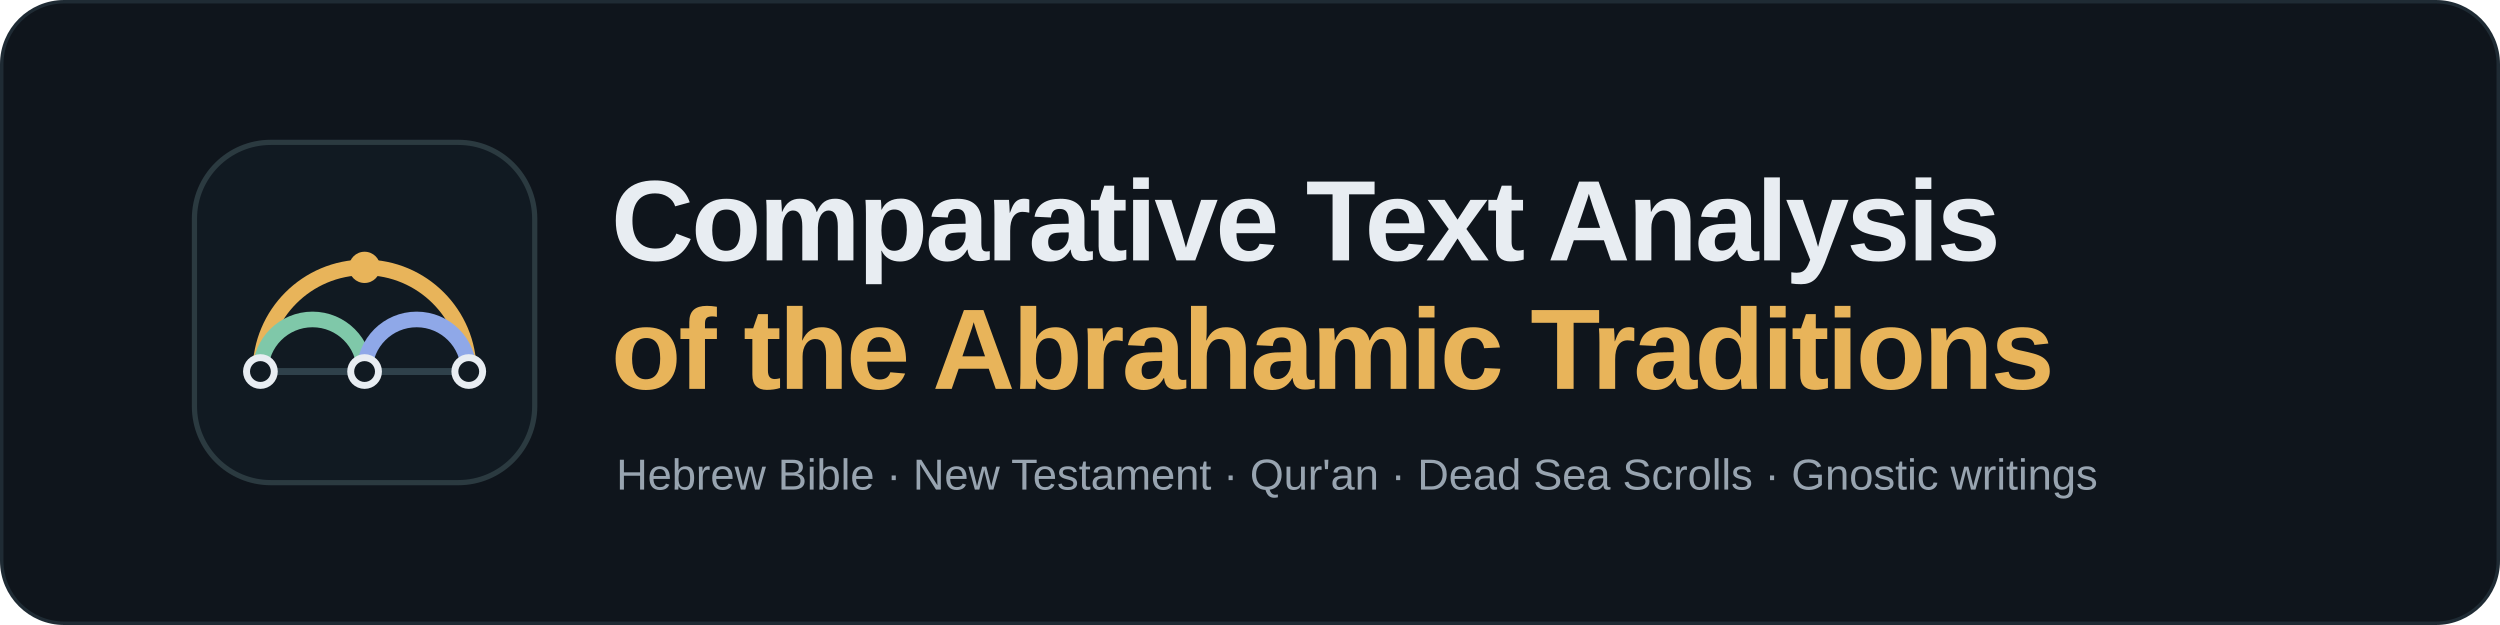
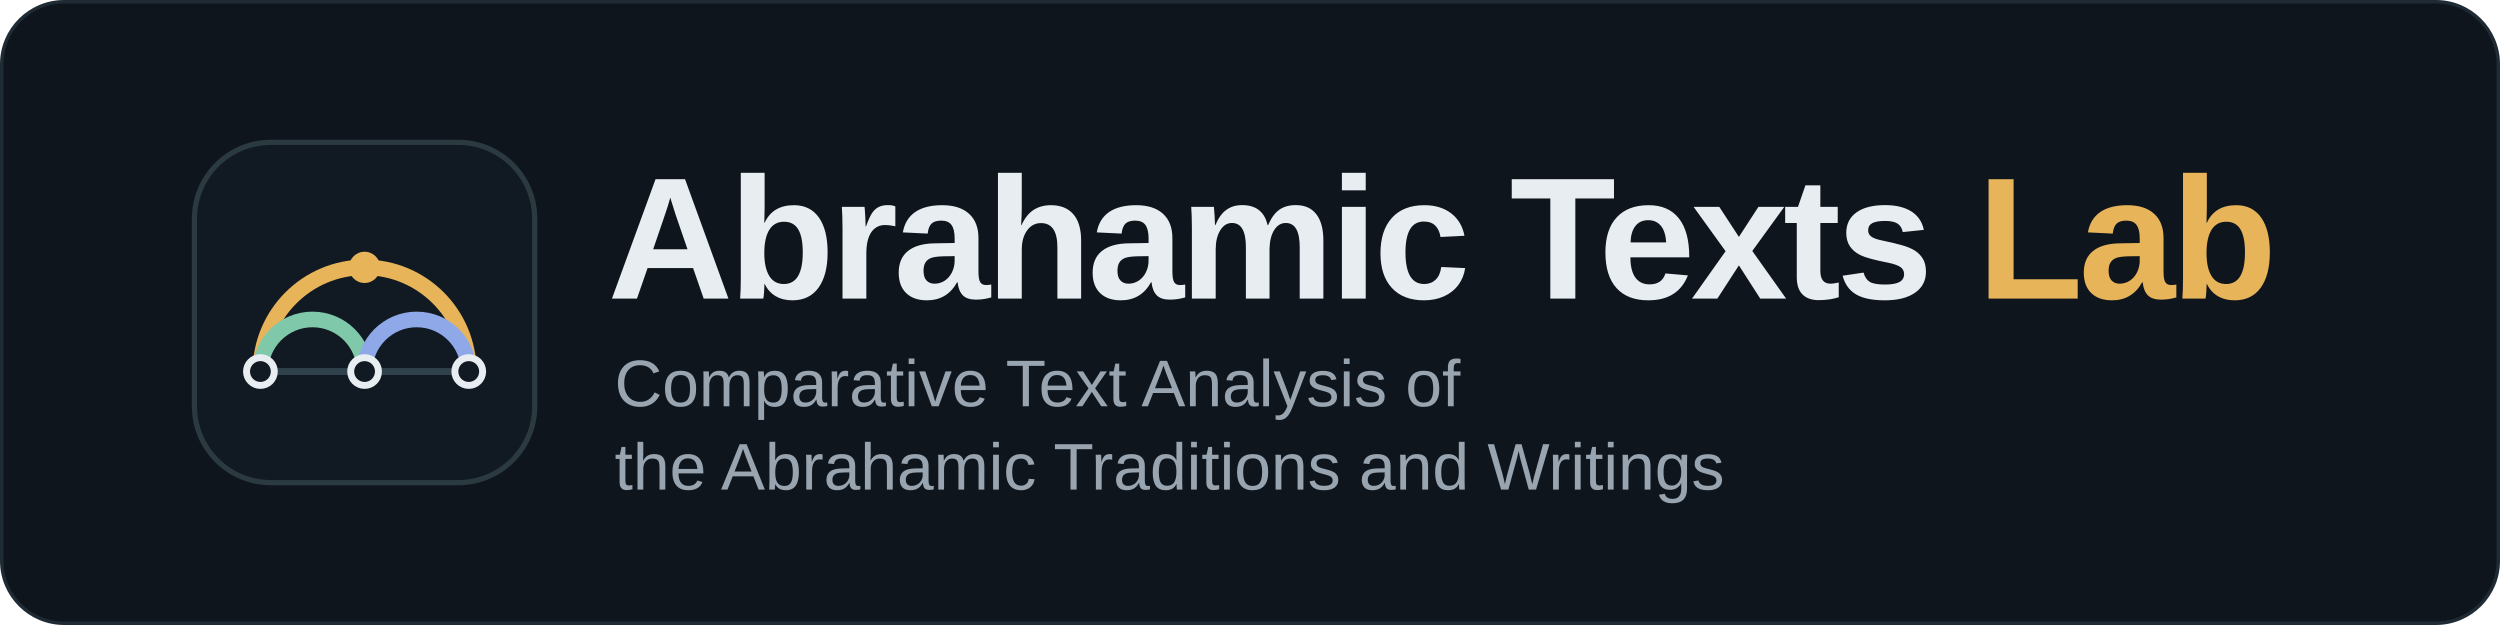
<svg xmlns="http://www.w3.org/2000/svg" viewBox="0 0 1440 360" width="1440" height="360" role="img" aria-labelledby="t d">
  <rect x="1" y="1" width="1438" height="358" rx="36" fill="#0f151c" stroke="#1f2b34" stroke-width="2" />
  <g transform="translate(110 80)">
    <rect x="2" y="2" width="196" height="196" rx="44" fill="#111a22" stroke="#2b3a40" stroke-width="3" />
    <g transform="translate(0 -16)">
      <line x1="32" y1="150" x2="168" y2="150" stroke="#2f414b" stroke-width="4" stroke-linecap="round" />
      <path d="M40 150 A60 60 0 0 1 160 150" fill="none" stroke="#e8b45a" stroke-width="9" stroke-linecap="round" />
      <path d="M40 150 A30 30 0 0 1 100 150" fill="none" stroke="#7fc8a9" stroke-width="9" stroke-linecap="round" />
      <path d="M100 150 A30 30 0 0 1 160 150" fill="none" stroke="#8fa8e8" stroke-width="9" stroke-linecap="round" />
      <circle cx="40" cy="150" r="8" fill="#111a22" stroke="#e8edf2" stroke-width="4" />
      <circle cx="100" cy="150" r="8" fill="#111a22" stroke="#e8edf2" stroke-width="4" />
      <circle cx="160" cy="150" r="8" fill="#111a22" stroke="#e8edf2" stroke-width="4" />
      <circle cx="100" cy="90" r="9" fill="#e8b45a" />
    </g>
  </g>
  <g font-family="-apple-system, 'Segoe UI', 'Helvetica Neue', Arial, sans-serif">
-     <text x="352" y="150" font-size="66" font-weight="700" letter-spacing="-1.5" fill="#e8edf2">Comparative Text Analysis</text>
-     <text x="352" y="224" font-size="66" font-weight="700" letter-spacing="-1.5" fill="#e8b45a">of the Abrahamic Traditions</text>
-     <text x="355" y="282" font-size="25" font-weight="500" fill="#98a4b0">Hebrew Bible · New Testament · Qur'an · Dead Sea Scrolls · Gnostic writings</text>
+     <text x="350" y="172" font-size="100" font-weight="700" letter-spacing="-2.5" fill="#e8edf2">Abrahamic Texts <tspan fill="#e8b45a">Lab</tspan>
+     </text>
+     <text x="354" y="234" font-size="38" font-weight="500" fill="#98a4b0">Comparative Text Analysis of</text>
+     <text x="354" y="282" font-size="38" font-weight="500" fill="#98a4b0">the Abrahamic Traditions and Writings</text>
  </g>
</svg>
